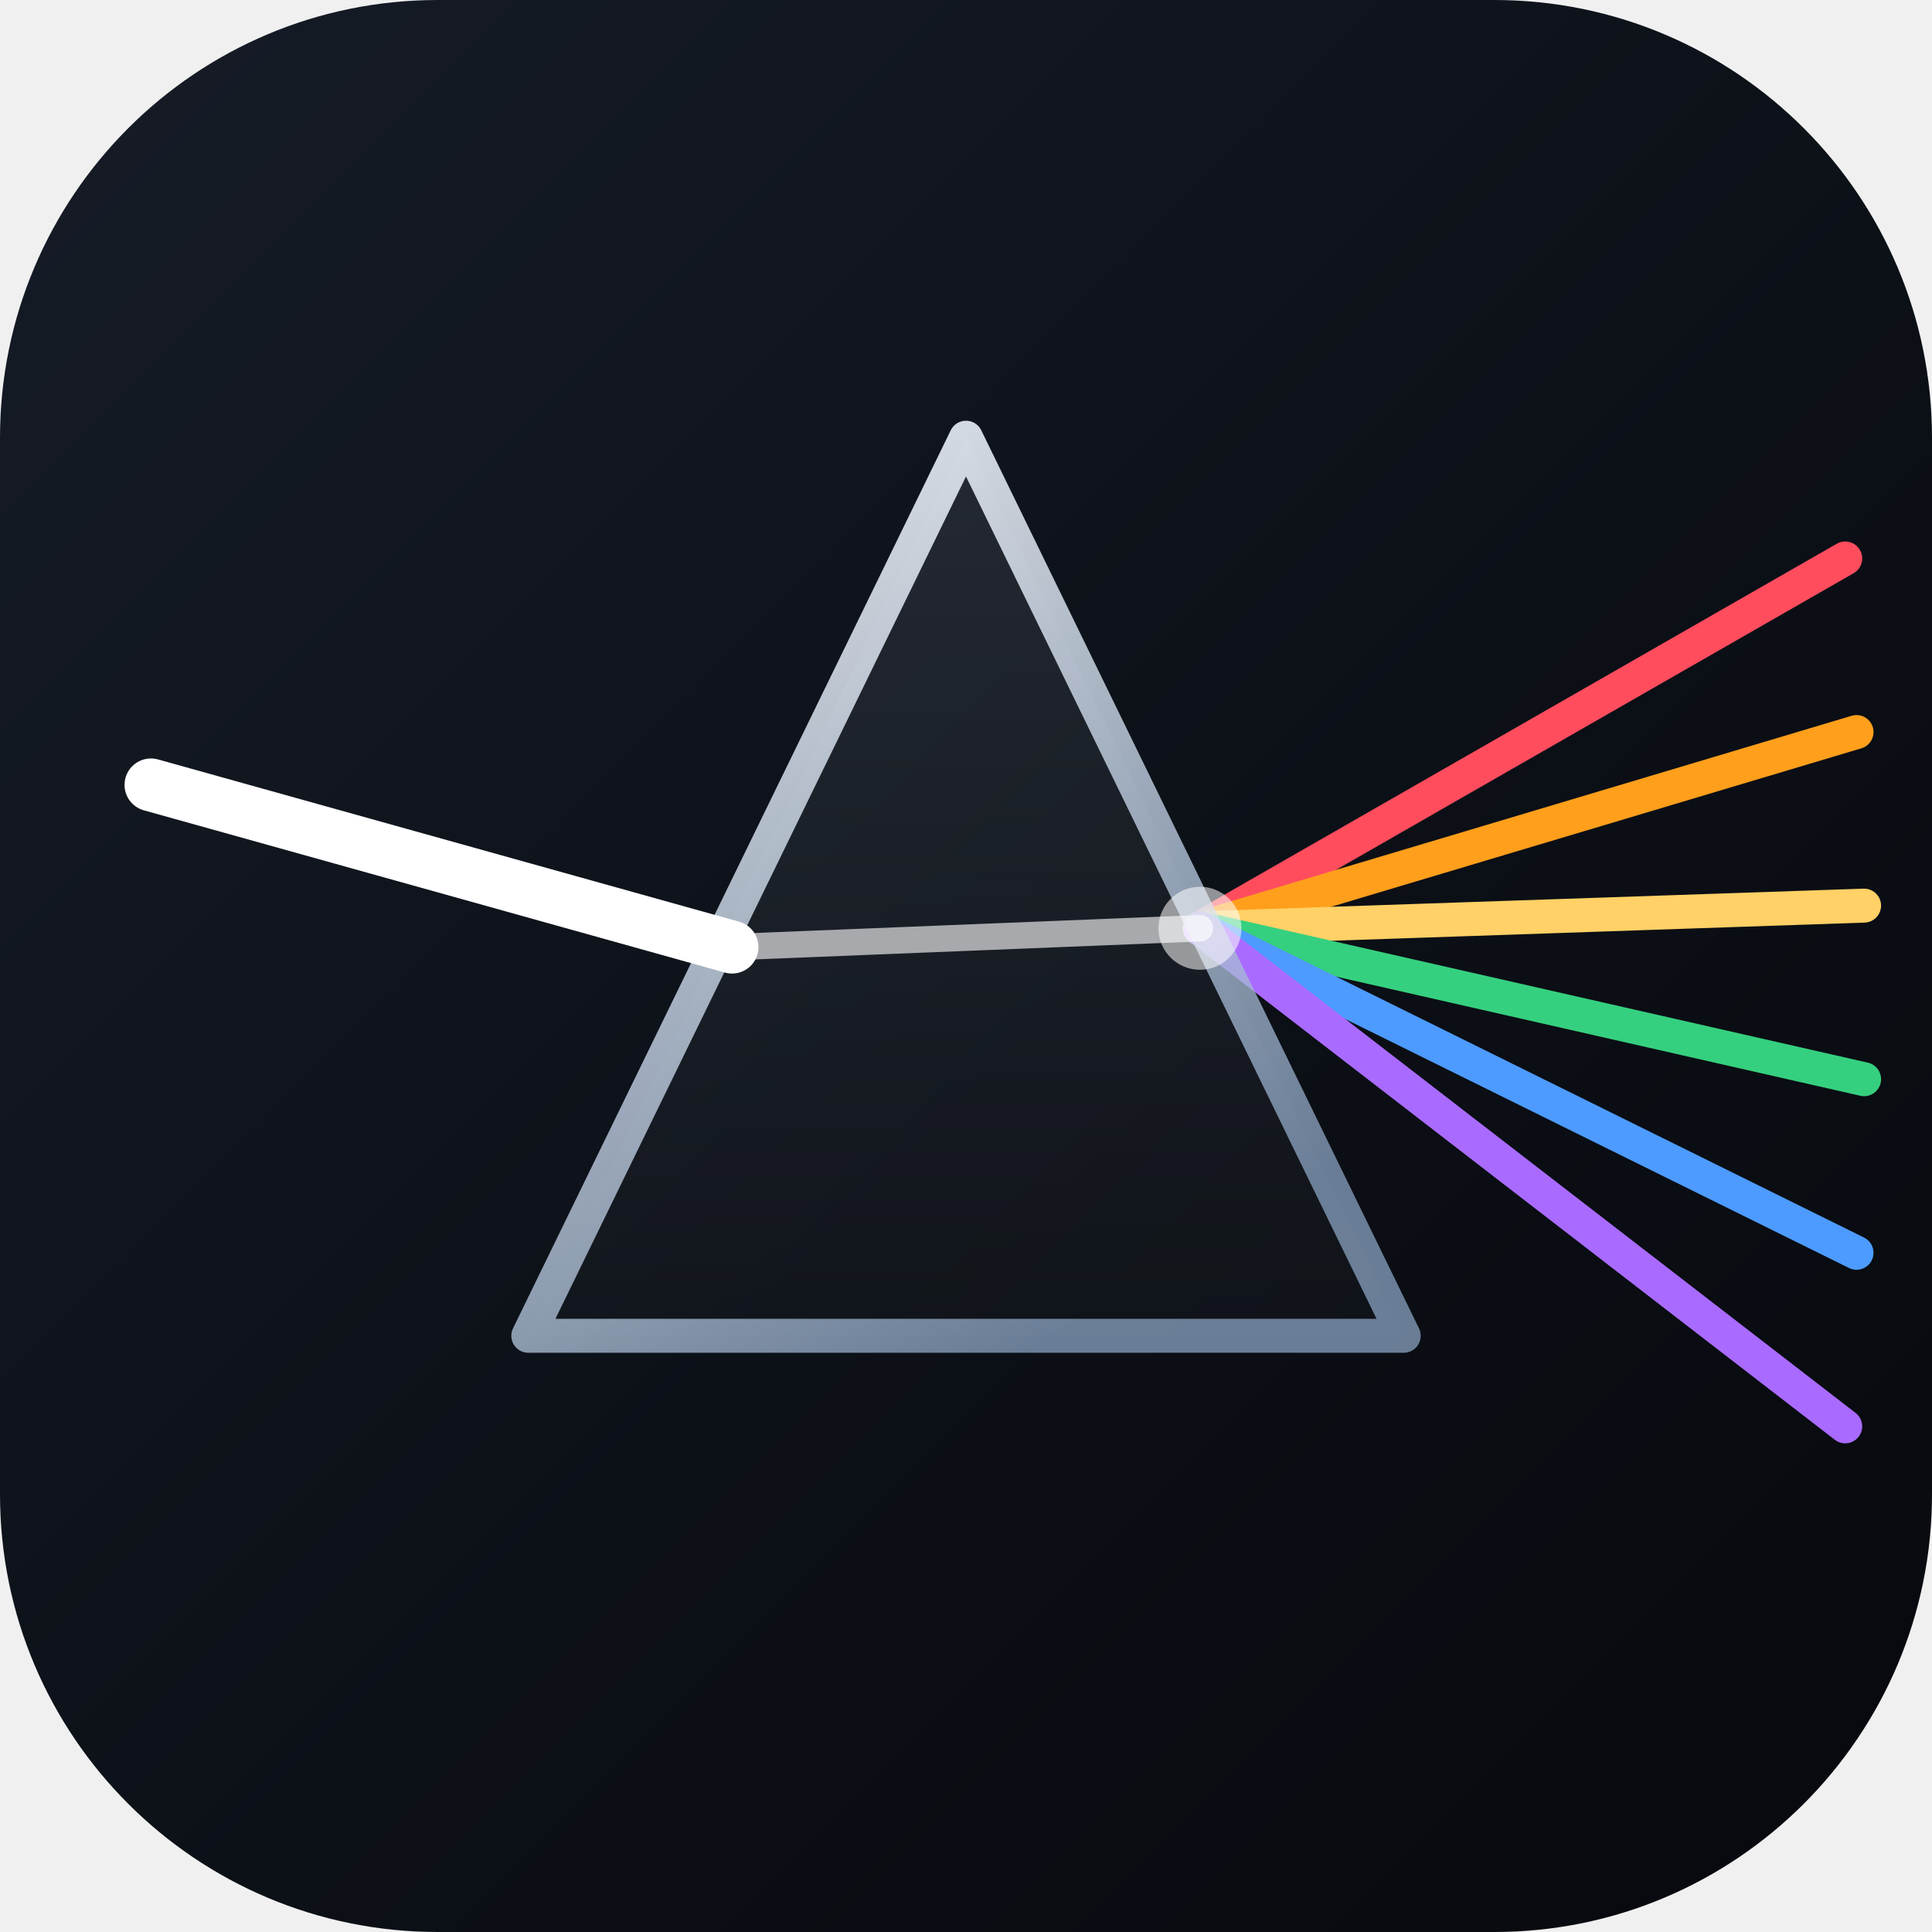
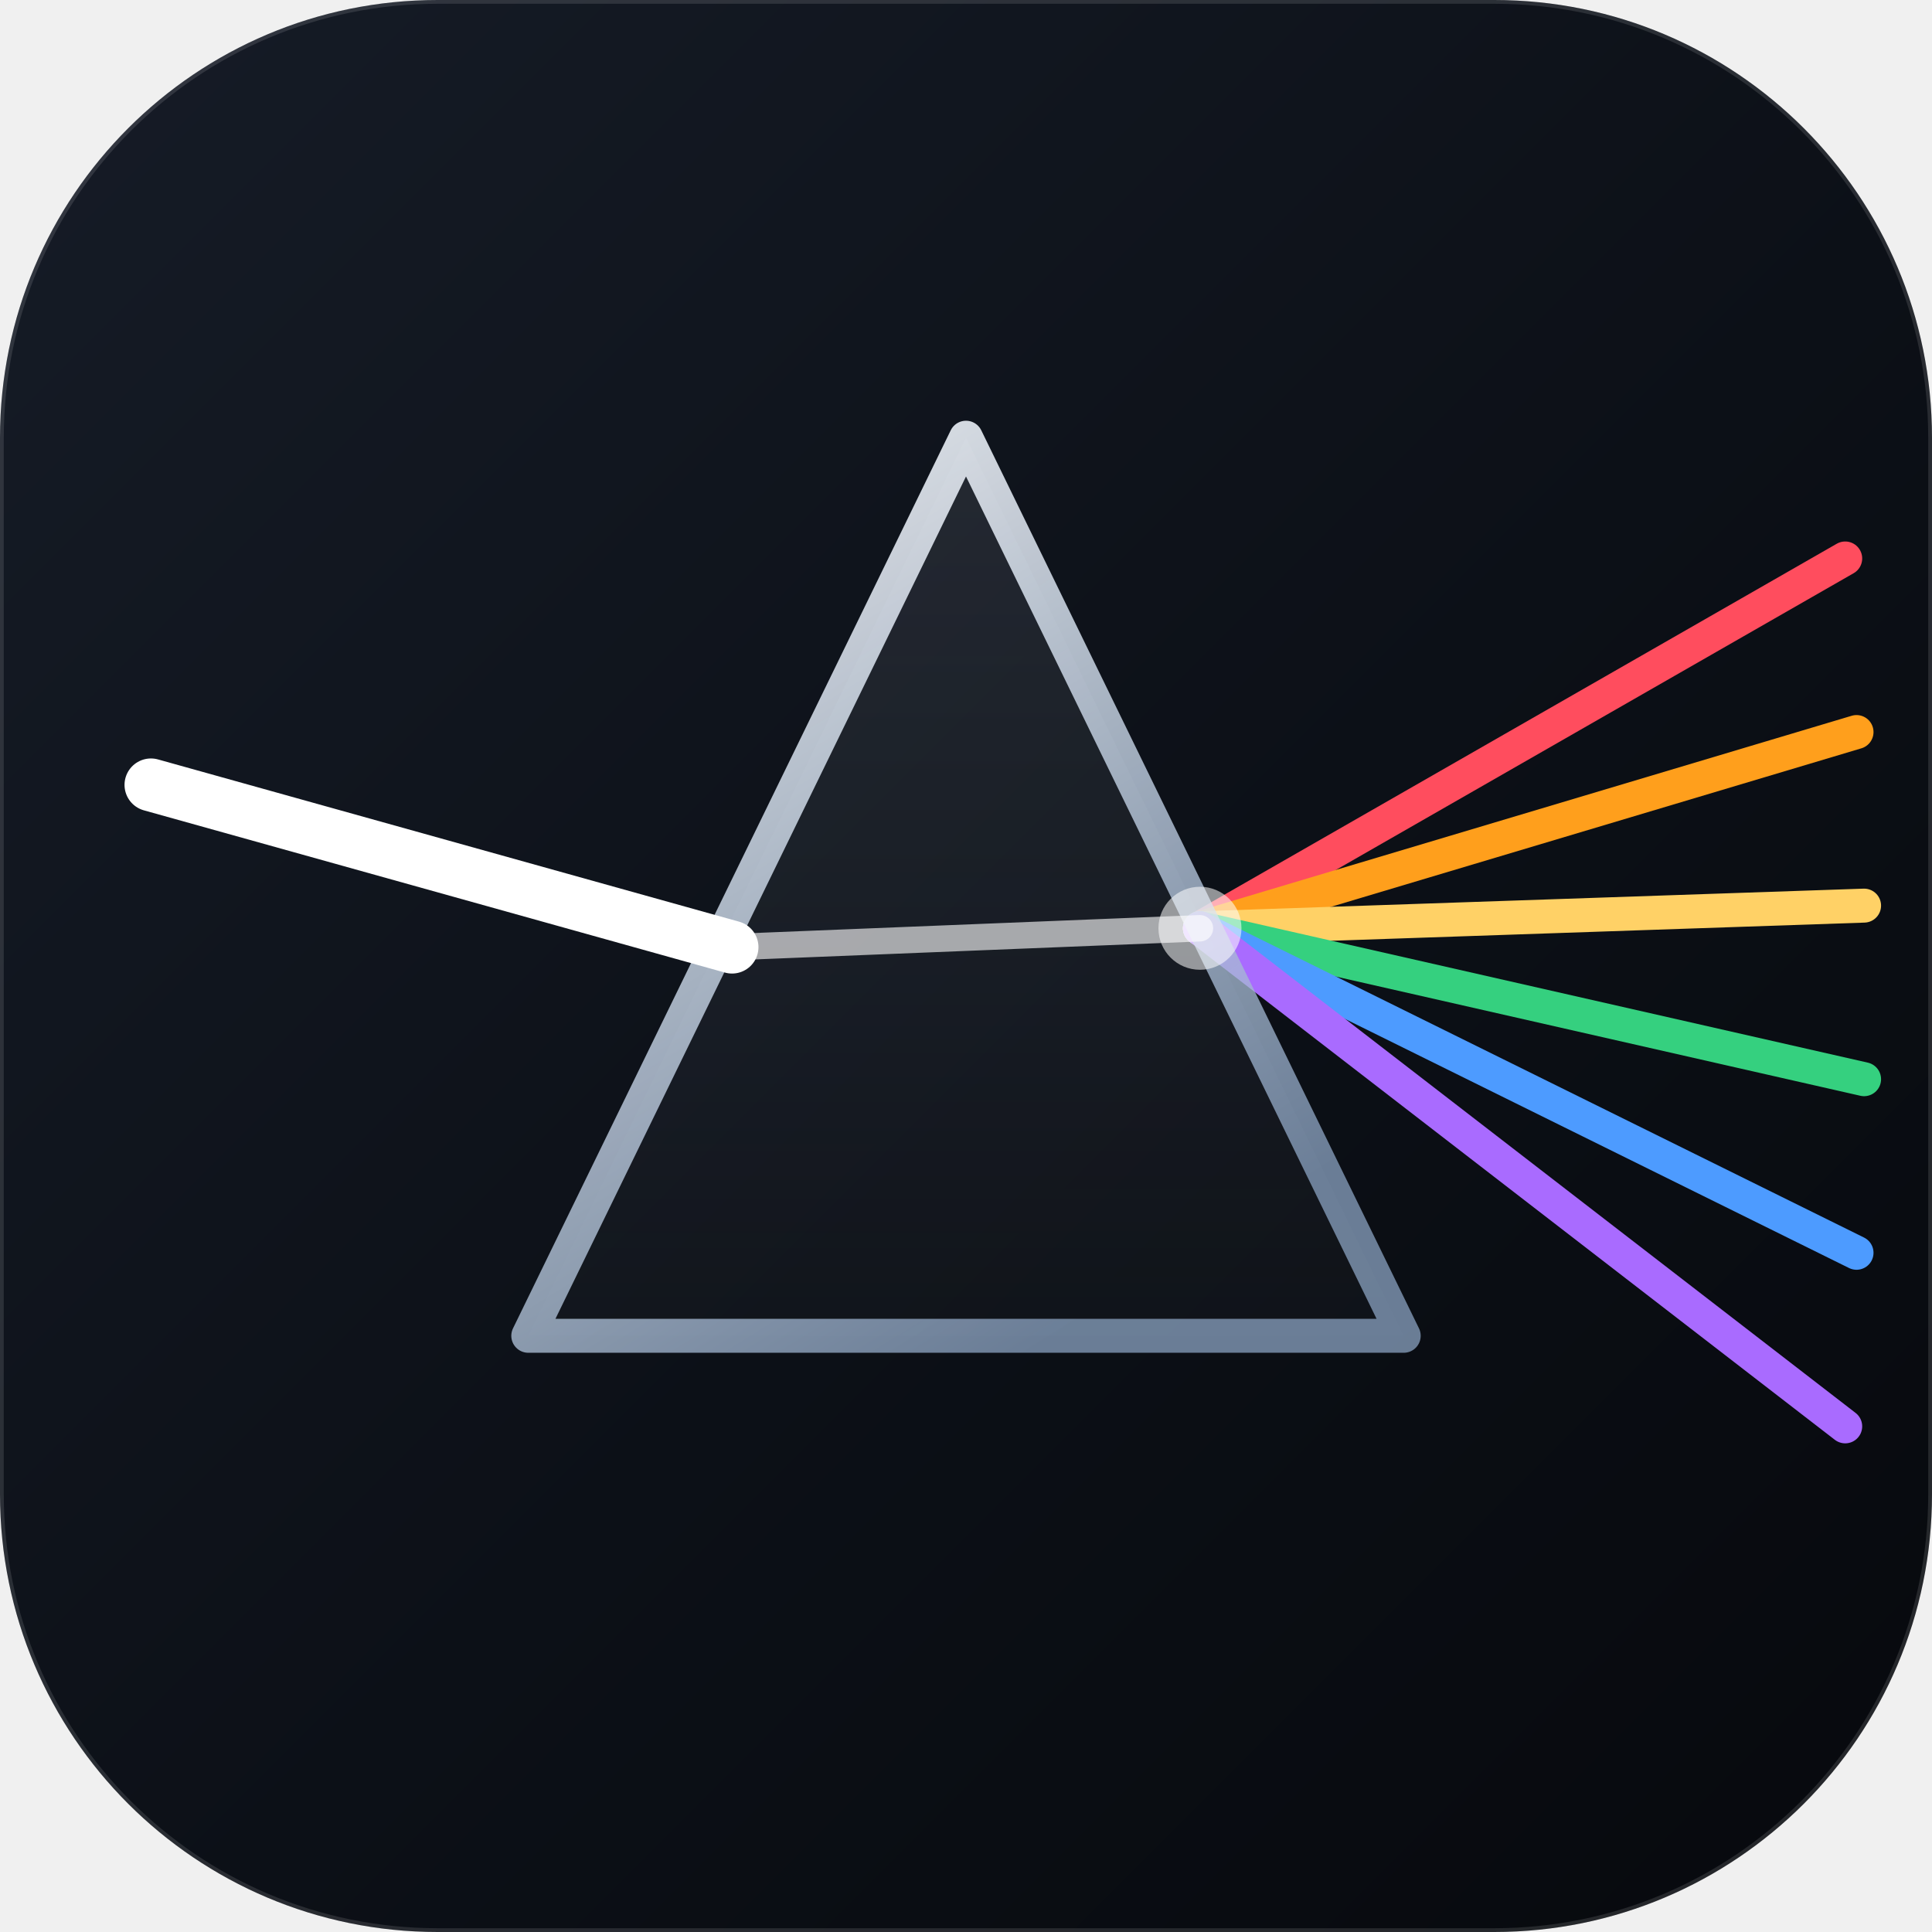
<svg xmlns="http://www.w3.org/2000/svg" viewBox="0 0 512 512" width="512" height="512" role="img" aria-label="Prism Engine">
  <defs>
    <linearGradient id="bg" x1="0" y1="0" x2="1" y2="1">
      <stop offset="0" stop-color="#161C27" />
      <stop offset="0.55" stop-color="#0C1017" />
      <stop offset="1" stop-color="#07090D" />
    </linearGradient>
    <linearGradient id="edge" x1="0" y1="0" x2="0.6" y2="1">
      <stop offset="0" stop-color="#FFFFFF" stop-opacity="0.96" />
      <stop offset="1" stop-color="#8FA8C8" stop-opacity="0.72" />
    </linearGradient>
    <linearGradient id="body" x1="0" y1="0" x2="0" y2="1">
      <stop offset="0" stop-color="#DCE8F7" stop-opacity="0.10" />
      <stop offset="1" stop-color="#DCE8F7" stop-opacity="0.02" />
    </linearGradient>
    <clipPath id="round">
      <rect width="512" height="512" rx="116" ry="116" />
    </clipPath>
  </defs>
  <g clip-path="url(#round)">
    <rect width="512" height="512" fill="url(#bg)" />
    <g stroke-width="9" stroke-linecap="round" fill="none">
      <path d="M318 246 L489 148" stroke="#FF4D5E" />
      <path d="M318 246 L492 194" stroke="#FF9F1C" />
      <path d="M318 246 L494 240" stroke="#FFD166" />
      <path d="M318 246 L494 286" stroke="#35D07F" />
      <path d="M318 246 L492 332" stroke="#4D9BFF" />
      <path d="M318 246 L489 378" stroke="#A96BFF" />
    </g>
    <path d="M256 116 L372 354 L140 354 Z" fill="url(#body)" stroke="url(#edge)" stroke-width="9" stroke-linejoin="round" />
    <path d="M194 251 L318 246" stroke="#FFFFFF" stroke-opacity="0.62" stroke-width="7" stroke-linecap="round" fill="none" />
    <path d="M40 208 L194 251" stroke="#FFFFFF" stroke-width="14" stroke-linecap="round" fill="none" />
    <circle cx="318" cy="246" r="11" fill="#FFFFFF" fill-opacity="0.55" />
  </g>
+   <rect x="0.5" y="0.5" width="511" height="511" rx="115.5" fill="none" stroke="#FFFFFF" stroke-opacity="0.12" />
</svg>
